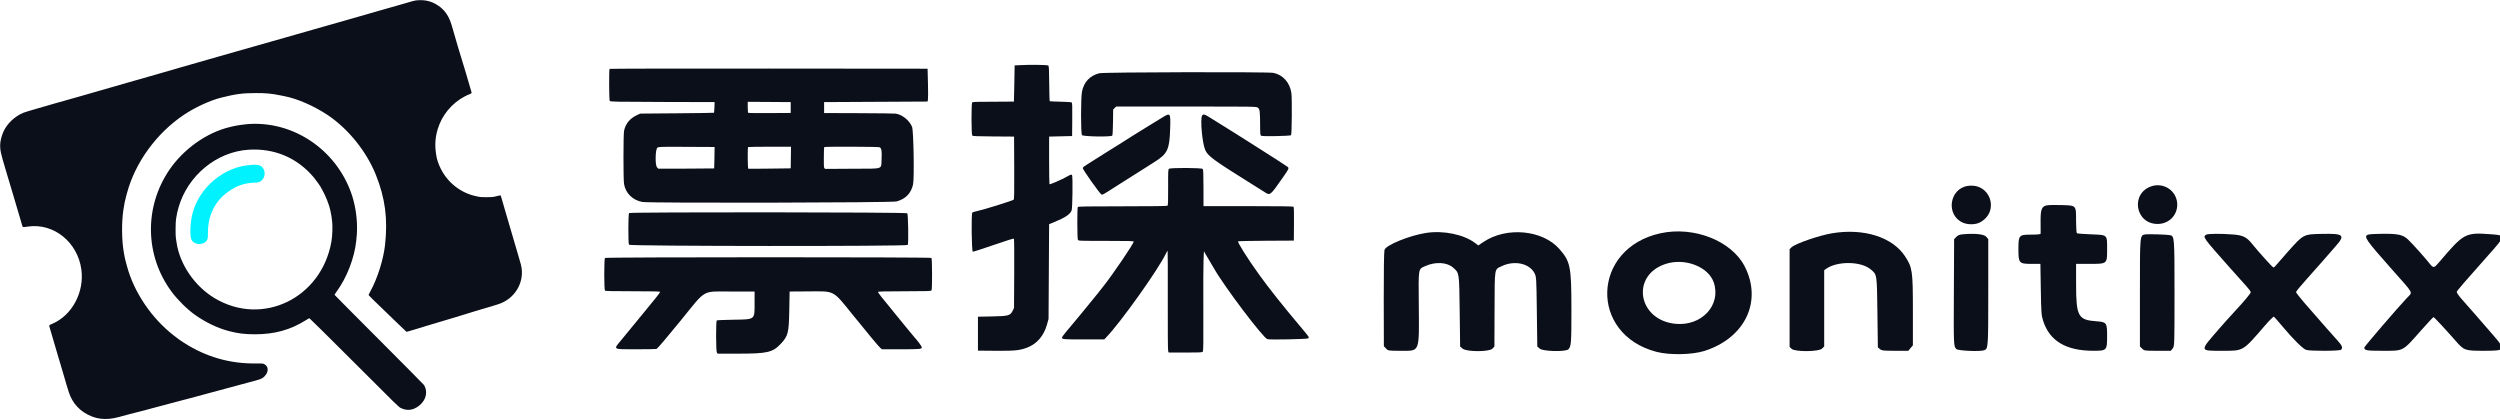
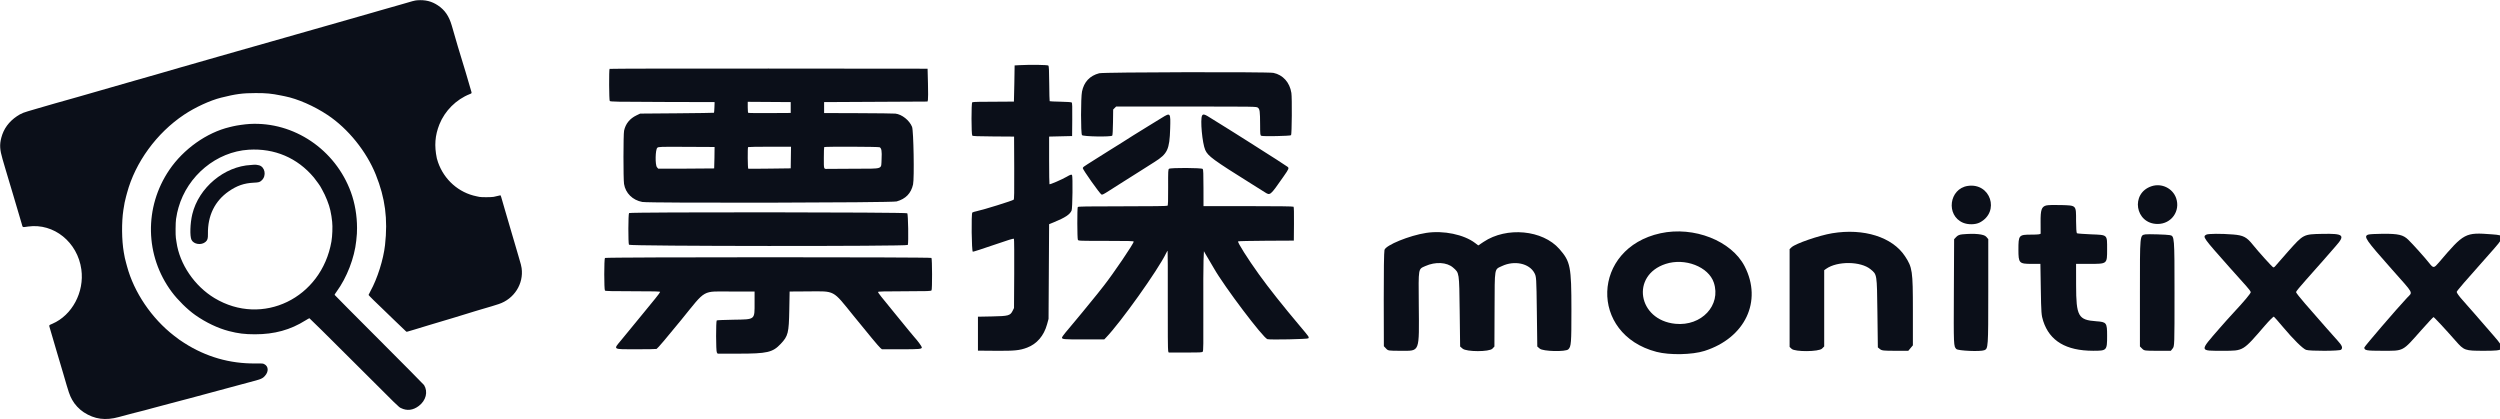
<svg xmlns="http://www.w3.org/2000/svg" viewBox="0 0 2283.279 382" fill="#0B0F19" role="img" aria-labelledby="monitixx-title">
  <path transform="matrix(0.239 0 0 0.239 -66.113 -104.659)" fill-rule="evenodd" d="M 1871 438.967 C 1861.778 439.667 1852.377 442.108 1809 455.068 C 1798.238 458.283 1791.678 460.151 1753.500 470.874 C 1741.400 474.273 1728.575 477.935 1725 479.011 C 1721.425 480.087 1710.625 483.227 1701 485.987 C 1631.669 505.872 1611.915 511.520 1568 524.017 C 1540.775 531.764 1516.475 538.688 1514 539.404 C 1486.347 547.399 1439.865 560.662 1412 568.509 C 1393.025 573.852 1371.650 579.947 1364.500 582.052 C 1357.350 584.158 1332.825 591.139 1310 597.565 C 1269.029 609.100 1221.517 622.620 1184.500 633.277 C 1149.594 643.327 1125.625 650.153 1111.500 654.067 C 1103.800 656.201 1084.225 661.808 1068 666.528 C 1051.775 671.248 1022.750 679.580 1003.500 685.043 C 984.250 690.507 966.925 695.439 965 696.002 C 961.667 696.978 924.493 707.765 883.500 719.651 C 856.641 727.439 804.177 742.406 793.500 745.327 C 788.550 746.681 775.050 750.553 763.500 753.930 C 742.269 760.138 660.511 783.637 643 788.565 C 637.775 790.035 624.500 793.864 613.500 797.074 C 602.500 800.284 584.500 805.438 573.500 808.527 C 562.500 811.616 540 817.971 523.500 822.649 C 507 827.326 491.250 831.763 488.500 832.507 C 485.750 833.252 472.475 837.088 459 841.032 C 445.525 844.975 427.750 850.131 419.500 852.489 C 390.091 860.892 370.410 866.896 365.988 868.811 C 354.462 873.805 349.782 876.290 341.943 881.573 C 310.261 902.930 290.427 930.159 281.540 964.500 C 274.685 990.990 275.811 1009.961 286.375 1046 C 289.357 1056.175 294.360 1073.275 297.493 1084 C 300.625 1094.725 307.464 1117.675 312.691 1135 C 317.917 1152.325 323.988 1172.575 326.182 1180 C 328.375 1187.425 331.307 1197.325 332.697 1202 C 334.088 1206.675 335.814 1212.525 336.534 1215 C 341.105 1230.721 348.422 1255.463 351.912 1267 C 354.158 1274.425 357.651 1286.292 359.675 1293.372 C 363.858 1308.006 360.913 1306.800 384.500 1303.538 C 482.359 1290.004 573.042 1363.220 587.486 1467.424 C 599.479 1553.949 552.330 1642.487 476.931 1675.030 C 462.822 1681.119 463.623 1679.793 466.989 1691.500 C 474.610 1718.006 490.262 1771.378 493.823 1783 C 501.222 1807.148 509.550 1835.190 518.175 1865 C 540.357 1941.672 542.090 1946.787 552.255 1965.575 C 561.973 1983.536 579.224 2002.035 597 2013.557 C 638.024 2040.148 679.670 2045.719 731 2031.481 C 740.075 2028.964 754.250 2025.152 762.500 2023.011 C 770.750 2020.869 782.900 2017.682 789.500 2015.928 C 796.100 2014.174 803.075 2012.399 805 2011.983 C 808.387 2011.251 822.375 2007.708 828.500 2006.031 C 830.150 2005.579 836.675 2003.823 843 2002.127 C 849.325 2000.432 859.450 1997.684 865.500 1996.020 C 881.416 1991.643 894.239 1988.233 933 1978.069 C 951.975 1973.094 970.875 1968.105 975 1966.982 C 979.125 1965.859 990.315 1962.924 999.867 1960.459 C 1009.418 1957.994 1023.368 1954.239 1030.867 1952.114 C 1048.083 1947.236 1053.487 1945.779 1114.991 1929.441 C 1166.540 1915.747 1178.244 1912.592 1202 1905.981 C 1209.425 1903.915 1221.125 1900.772 1228 1898.998 C 1274.340 1887.037 1279.454 1884.963 1289.131 1874.199 C 1303.999 1857.662 1302.747 1837.405 1286.361 1829.388 C 1280.713 1826.625 1280.713 1826.625 1251.607 1826.854 C 1154.141 1827.621 1063.695 1801.505 981 1748.720 C 964.297 1738.058 961.298 1735.924 941.500 1720.609 C 856.257 1654.669 788.488 1554.584 761.990 1455.500 C 760.813 1451.100 759.170 1445.025 758.338 1442 C 754.071 1426.475 753.030 1421.679 749.657 1402 C 741.626 1355.147 740.962 1287.828 748.064 1240.500 C 751.595 1216.967 753.939 1205.238 758.355 1189 C 759.177 1185.975 760.815 1179.900 761.994 1175.500 C 793.343 1058.511 875.194 946.152 980 876.236 C 1022.597 847.819 1079.581 821.594 1121.500 811.114 C 1177.954 797 1203.283 793.634 1253.500 793.572 C 1294.422 793.521 1313.471 795.326 1350 802.715 C 1356.875 804.105 1363.625 805.467 1365 805.741 C 1414.103 815.521 1477.087 843.101 1528.500 877.337 C 1606.844 929.507 1676.957 1016.321 1712.770 1105.500 C 1748.662 1194.876 1759.100 1274.659 1747.964 1374.500 C 1741.785 1429.899 1718.659 1502.876 1692.080 1550.856 C 1688.186 1557.885 1685 1564.255 1685 1565.011 C 1685 1566.248 1718.087 1599.013 1738.500 1617.992 C 1742.900 1622.083 1764.421 1642.895 1786.325 1664.241 C 1808.229 1685.587 1827.220 1703.754 1828.529 1704.611 C 1831.187 1706.352 1827.790 1707.136 1861 1697.117 C 1889.803 1688.426 1900.129 1685.279 1915 1680.656 C 1930.093 1675.964 1963.289 1666.049 2007.500 1653.028 C 2023.750 1648.242 2054.149 1638.933 2068 1634.500 C 2073.775 1632.652 2082.325 1630.008 2087 1628.625 C 2091.675 1627.241 2100.225 1624.677 2106 1622.927 C 2111.775 1621.176 2120.100 1618.714 2124.500 1617.454 C 2149.009 1610.439 2166.316 1605.181 2182.500 1599.833 C 2241.388 1580.377 2278.276 1522.454 2269.941 1462.529 C 2268.706 1453.649 2267.693 1449.775 2258.044 1417 C 2248.437 1384.367 2246.866 1379.004 2241.939 1362 C 2239.628 1354.025 2236.048 1341.875 2233.983 1335 C 2225.656 1307.265 2210.476 1255.468 2205.850 1239 C 2200.844 1221.180 2195.564 1202.926 2191.881 1190.709 C 2190.256 1185.319 2189.490 1184.022 2188.167 1184.423 C 2183.650 1185.792 2169.671 1188.983 2163 1190.168 C 2153.714 1191.817 2115.649 1191.913 2108.500 1190.305 C 2105.750 1189.686 2100.800 1188.636 2097.500 1187.971 C 2029.666 1174.302 1973.750 1124.858 1950.518 1058 C 1948.511 1052.225 1946.448 1045.475 1945.934 1043 C 1935.918 994.768 1938.851 955.769 1955.682 913.392 C 1976.330 861.408 2020.038 817.817 2071.927 797.459 C 2079.925 794.321 2079.890 794.407 2076.961 785 C 2075.848 781.425 2074.314 776.250 2073.553 773.500 C 2071.711 766.844 2066.130 747.752 2060.984 730.500 C 2058.687 722.800 2056.438 715.150 2055.986 713.500 C 2054.779 709.089 2052.014 700.007 2044.723 676.500 C 2032.599 637.414 2019.417 593.079 2009.935 559.500 C 2008.847 555.650 2007.556 551.150 2007.064 549.500 C 2006.572 547.850 2004.729 541.550 2002.969 535.500 C 1992.450 499.344 1976.445 476.078 1950.002 458.502 C 1926.137 442.639 1901.825 436.628 1871 438.967 M 1231 911.594 C 1213.099 912.582 1182.216 916.895 1167.250 920.496 C 1163.813 921.323 1157.963 922.723 1154.250 923.608 C 1066.673 944.465 977.761 1007.530 923.692 1087.140 C 826.815 1229.779 830.382 1415.367 932.646 1553.035 C 956.017 1584.498 992.819 1620.724 1022.949 1641.927 C 1063.013 1670.120 1109.409 1692.249 1151 1703 C 1187.113 1712.336 1211.438 1715.342 1251 1715.358 C 1325.345 1715.387 1386.283 1698.604 1444.386 1662.097 C 1451.473 1657.643 1458.048 1654 1458.995 1654 C 1459.952 1654 1531.198 1724.432 1619.109 1812.285 C 1807.424 2000.475 1799.297 1992.556 1809.039 1997.367 C 1831.849 2008.634 1855.056 2005.849 1877.028 1989.209 C 1904.534 1968.377 1912.907 1935.279 1897.192 1909.500 C 1895.851 1907.300 1818.422 1829.119 1725.127 1735.765 C 1631.832 1642.411 1555.364 1565.395 1555.197 1564.619 C 1555.030 1563.843 1558.472 1558.324 1562.845 1552.354 C 1602.053 1498.838 1631.148 1423.568 1637.971 1358 C 1640.655 1332.213 1640.950 1327.401 1640.971 1309 C 1641.026 1261.978 1632.801 1213.928 1617.556 1172.221 C 1557.924 1009.077 1399.545 902.294 1231 911.594 M 1227 1010.028 C 1104.123 1017.673 993.452 1109.002 958.623 1231.500 C 954.296 1246.720 952.918 1253.169 949.331 1275 C 947.366 1286.959 946.943 1336.894 948.717 1347.500 C 949.361 1351.350 950.417 1358.325 951.064 1363 C 962.665 1446.858 1019.909 1531.155 1096.500 1577.163 C 1279.349 1687 1505.152 1577.711 1543.117 1361 C 1546.688 1340.618 1548.072 1304.240 1545.988 1285.568 C 1543.830 1266.239 1543.094 1261.642 1538.938 1241.500 C 1534.622 1220.582 1520.721 1185.509 1507.950 1163.316 C 1505.228 1158.584 1503 1154.533 1503 1154.313 C 1503 1152.567 1484.074 1125.802 1476.140 1116.328 C 1413.198 1041.163 1325.814 1003.879 1227 1010.028" />
-   <path transform="matrix(0.239 0 0 0.239 -66.113 -104.659)" fill="#00F2FE" fill-rule="evenodd" d="M 1248.987 1067.297 C 1248.719 1067.538 1242.875 1068.005 1236 1068.336 C 1133.721 1073.254 1036.141 1154.971 1011.529 1256.315 C 1003.118 1290.948 1001.554 1340.392 1008.425 1354.436 C 1016.912 1371.783 1046.374 1376.025 1062.153 1362.171 C 1069.737 1355.512 1071.537 1349.522 1071.218 1332 C 1069.946 1262.148 1097.499 1205.801 1151 1168.842 C 1182.280 1147.234 1209.673 1137.799 1246.188 1136.059 C 1266.187 1135.105 1269.557 1134.077 1277.335 1126.550 C 1295.530 1108.942 1289.286 1075.856 1266.577 1069.544 C 1261.116 1068.026 1249.786 1066.579 1248.987 1067.297" />
+   <path transform="matrix(0.239 0 0 0.239 -66.113 -104.659)" fill-rule="evenodd" d="M 1248.987 1067.297 C 1248.719 1067.538 1242.875 1068.005 1236 1068.336 C 1133.721 1073.254 1036.141 1154.971 1011.529 1256.315 C 1003.118 1290.948 1001.554 1340.392 1008.425 1354.436 C 1016.912 1371.783 1046.374 1376.025 1062.153 1362.171 C 1069.737 1355.512 1071.537 1349.522 1071.218 1332 C 1069.946 1262.148 1097.499 1205.801 1151 1168.842 C 1182.280 1147.234 1209.673 1137.799 1246.188 1136.059 C 1266.187 1135.105 1269.557 1134.077 1277.335 1126.550 C 1295.530 1108.942 1289.286 1075.856 1266.577 1069.544 C 1261.116 1068.026 1249.786 1066.579 1248.987 1067.297" />
  <path transform="matrix(0.5 0 0 0.5 540.919 42)" fill-rule="evenodd" d="M 781 34.995 L 771.500 35.500 770.966 68.500 C 770.672 86.650 770.334 101.530 770.216 101.567 C 769.998 101.635 726.847 101.923 706.500 101.993 C 700.450 102.014 694.856 102.438 694.070 102.936 C 692.264 104.078 692.340 161.500 694.150 163.680 C 694.988 164.691 703.520 165.034 732.863 165.238 L 770.500 165.500 770.758 222.621 C 770.961 267.569 770.748 279.954 769.758 280.737 C 767.120 282.824 714.846 299.096 702.531 301.665 C 698.699 302.464 694.981 303.601 694.269 304.192 C 692.083 306.006 692.926 375.363 695.138 375.788 C 696.039 375.962 713.113 370.456 733.081 363.554 C 760.587 354.047 769.595 351.308 770.250 352.253 C 770.725 352.939 770.949 381.659 770.747 416.075 L 770.381 478.651 767.940 483.575 C 763.485 492.566 760.437 493.403 730 494 L 704.500 494.500 704.500 525.500 L 704.500 556.500 736.644 556.764 C 771.332 557.048 780.714 556.113 794.236 551.025 C 812.161 544.280 825.042 529.230 830.765 508.343 L 833.462 498.500 833.981 412.011 L 834.500 325.522 843.240 321.944 C 863.923 313.475 872.502 307.786 875.593 300.486 C 877.226 296.628 877.941 238.331 876.385 235.814 C 875.446 234.294 873.235 234.992 866.477 238.942 C 858.091 243.842 836.046 253.379 835.157 252.492 C 834.796 252.130 834.500 232.410 834.500 208.668 L 834.500 165.500 855.500 165 L 876.500 164.500 876.764 134.384 C 876.972 110.773 876.751 104.038 875.740 103.199 C 874.961 102.553 866.862 101.984 855.256 101.762 C 844.698 101.559 835.813 101.147 835.511 100.844 C 835.209 100.542 834.845 86.063 834.701 68.668 C 834.504 44.719 834.133 36.732 833.171 35.770 C 831.828 34.427 800.456 33.961 781 34.995 M 31.616 41.812 C 30.363 43.840 30.677 98.906 31.950 100.440 C 33.093 101.817 43.877 102.018 128.368 102.245 L 223.500 102.500 223.149 112 C 222.955 117.225 222.599 121.706 222.357 121.958 C 222.115 122.210 191.673 122.660 154.709 122.958 L 87.500 123.500 81 126.597 C 68.530 132.539 60.796 142.070 58.116 154.799 C 56.671 161.659 56.611 242.946 58.044 252 C 60.704 268.812 73.724 281.644 91.434 284.907 C 104.227 287.264 547.253 286.357 555.918 283.956 C 572.521 279.355 582.422 269.104 585.991 252.821 C 588.437 241.664 586.918 154.575 584.158 147.715 C 579.356 135.781 565.691 124.920 553.729 123.532 C 550.853 123.198 520.375 122.829 486 122.713 L 423.500 122.500 423.500 112.500 L 423.500 102.500 517.937 102 L 612.373 101.500 613.138 98.500 C 613.558 96.850 613.587 83.350 613.201 68.500 L 612.500 41.500 322.310 41.248 C 162.706 41.110 31.893 41.363 31.616 41.812 M 926 49.814 C 908.845 54.298 898.201 65.612 894.584 83.208 C 892.263 94.502 892.240 159.471 894.557 162.777 C 896.455 165.488 947.632 166.354 949.824 163.712 C 950.494 162.905 951.006 153.770 951.196 139.233 L 951.500 116.042 954.196 113.347 L 956.892 110.653 1084.961 110.642 C 1212.255 110.631 1213.046 110.643 1215.764 112.668 C 1219.306 115.306 1219.800 119.002 1219.912 143.715 C 1219.996 161.984 1220.100 162.983 1222.040 164.021 C 1224.719 165.455 1274.931 164.469 1276.449 162.952 C 1277.905 161.498 1278.410 94.653 1277.033 85.773 C 1274.054 66.574 1261.690 52.768 1244.201 49.109 C 1234.325 47.042 934.057 47.708 926 49.814 M 284 111.881 C 284 118.984 284.361 121.924 285.275 122.275 C 285.976 122.544 303.638 122.665 324.525 122.543 L 362.500 122.322 362.500 112.411 L 362.500 102.500 323.250 102.238 L 284 101.977 284 111.881 M 1040.462 131.135 C 1034.983 134.510 1023.750 141.402 1015.500 146.451 C 996.006 158.382 977.574 169.915 967.232 176.651 C 962.684 179.614 952.559 185.926 944.732 190.680 C 936.904 195.434 926.675 201.869 922 204.980 C 917.325 208.092 909.563 212.999 904.750 215.886 C 898.518 219.624 896 221.697 896 223.092 C 896 225.940 926.624 269.230 930.148 271.363 C 931.441 272.146 934.459 270.635 944.148 264.354 C 950.942 259.950 963.475 252 972 246.688 C 980.525 241.375 993.800 232.994 1001.500 228.064 C 1009.200 223.133 1020.675 215.851 1027 211.883 C 1050.813 196.941 1054.475 189.149 1055.615 151 C 1056.493 121.578 1056.329 121.363 1040.462 131.135 M 1113.904 127.179 C 1110.247 134.012 1114.254 177.680 1119.663 189.949 C 1124.591 201.124 1134.086 208.068 1205.341 252.600 C 1214.054 258.045 1224.179 264.400 1227.841 266.722 C 1238.546 273.511 1237.663 274.228 1262.785 238.335 C 1272.702 224.166 1273.180 222.940 1269.750 220.479 C 1265.573 217.483 1234.552 197.457 1228 193.527 C 1224.425 191.383 1217 186.645 1211.500 183 C 1206 179.355 1198.575 174.639 1195 172.521 C 1191.425 170.403 1181.075 163.873 1172 158.011 C 1162.925 152.148 1152.800 145.828 1149.500 143.966 C 1146.200 142.103 1138.100 137.074 1131.501 132.790 C 1118.857 124.582 1115.813 123.611 1113.904 127.179 M 118.872 185.900 C 115.167 188.897 114.620 217.284 118.188 221.432 L 120.512 224.134 171.453 224.037 C 199.470 223.983 222.523 223.810 222.681 223.652 C 222.839 223.494 223.072 214.620 223.198 203.933 L 223.428 184.500 172.336 184.241 C 123.250 183.992 121.151 184.057 118.872 185.900 M 284.667 184.667 C 283.565 185.768 283.881 223.793 284.995 224.167 C 285.542 224.350 303.204 224.275 324.245 224 L 362.500 223.500 362.771 203.750 L 363.042 184 324.188 184 C 302.818 184 285.033 184.300 284.667 184.667 M 423.667 184.667 C 423.300 185.033 423 193.985 423 204.560 C 423 225.641 422.680 224.658 429.500 224.507 C 431.700 224.458 453.863 224.324 478.750 224.209 C 533.151 223.958 527.439 225.970 528.472 206.692 C 529.252 192.118 528.401 186.820 524.986 184.992 C 522.905 183.879 424.770 183.563 423.667 184.667 M 1053.591 224.310 C 1051.927 225.526 1051.807 227.957 1051.917 258.173 C 1052.008 283.350 1051.747 290.963 1050.767 291.771 C 1049.910 292.478 1023.324 292.824 968.601 292.840 C 902.758 292.859 887.547 293.109 886.867 294.182 C 885.626 296.138 885.782 351.725 887.035 354.066 C 888.038 355.939 889.666 356 938.535 356 C 980.235 356 989 356.234 989 357.350 C 989 360.950 951.554 416.204 934.281 438.092 C 930.551 442.818 925.250 449.535 922.500 453.020 C 919.750 456.504 913.917 463.662 909.539 468.927 C 905.160 474.192 898.703 482.100 895.189 486.500 C 891.675 490.900 885.510 498.325 881.489 503 C 867.434 519.342 858 531.135 858 532.362 C 858 535.826 859.901 536 897.800 536 L 935.200 536 938.350 532.741 C 965.050 505.119 1033.262 409.410 1048.100 378.750 C 1049.364 376.137 1050.646 374 1050.949 374 C 1051.252 374 1051.394 414.712 1051.264 464.472 C 1051.118 520.530 1051.394 555.906 1051.989 557.472 L 1052.950 560 1083.353 560 C 1110.415 560 1113.906 559.818 1115.128 558.346 C 1116.270 556.969 1116.447 544.276 1116.181 482.596 C 1116.006 441.843 1116.177 400.924 1116.563 391.664 L 1117.263 374.828 1119.947 379.664 C 1121.423 382.324 1124.455 387.448 1126.683 391.051 C 1128.911 394.653 1132.884 401.403 1135.512 406.051 C 1154.090 438.908 1225.626 533.624 1233.310 535.537 C 1238.886 536.926 1307.060 535.523 1308.022 534 C 1309.538 531.600 1309.698 531.837 1293.750 512.896 C 1260.905 473.888 1236.319 442.914 1217.879 417.311 C 1197.572 389.114 1178.178 358.422 1179.705 356.895 C 1180.187 356.413 1203.288 355.902 1231.041 355.759 L 1281.500 355.500 1281.765 325.065 C 1281.939 305.058 1281.675 294.275 1280.994 293.594 C 1280.297 292.897 1253.225 292.549 1198.229 292.529 L 1116.500 292.500 1116.456 259.351 C 1116.422 233.304 1116.128 225.859 1115.084 224.601 C 1113.283 222.431 1056.528 222.162 1053.591 224.310 M 67.200 305.200 C 65.639 306.761 65.487 360.172 67.035 363.066 C 68.501 365.804 575.343 366.155 576.393 363.418 C 577.911 359.463 577.039 307.182 575.429 305.571 C 573.350 303.492 69.276 303.124 67.200 305.200 M 23.200 387.200 C 21.487 388.913 21.487 445.087 23.200 446.800 C 24.101 447.701 36.800 448 74.200 448 C 113.384 448 123.996 448.266 123.979 449.250 C 123.968 449.938 120.031 455.307 115.229 461.181 C 110.428 467.056 101.238 478.306 94.808 486.181 C 73.680 512.055 61.954 526.343 52.866 537.288 C 38.105 555.065 36.313 554 80.990 554 C 100.155 554 116.572 553.718 117.472 553.372 C 119.139 552.733 137.346 531.304 162.500 500.376 C 209.284 442.854 199.217 448.500 255 448.500 L 296.500 448.500 296.500 468.500 C 296.500 500.746 298.252 499.319 257.831 500 C 241.513 500.275 227.813 500.850 227.387 501.278 C 225.749 502.920 225.882 557.170 227.529 559.685 L 229.046 562 266.392 562 C 319.699 562 329.502 559.751 344.225 544.145 C 357.764 529.793 359.139 524.338 359.899 482 L 360.500 448.500 394 448.285 C 444.183 447.962 438.517 444.958 476.673 492.118 C 504.587 526.620 523.309 549.082 526.128 551.454 L 529.153 554 563.642 554 C 598.241 554 602 553.651 602 550.436 C 602 548.863 593.983 537.933 588.477 532 C 586.691 530.075 582.140 524.630 578.365 519.901 C 574.589 515.171 562.500 500.369 551.500 487.006 C 527.563 457.928 522.059 450.888 522.025 449.304 C 522.006 448.393 533.503 448.092 570.250 448.040 C 614.230 447.977 618.611 447.823 619.753 446.291 C 621.117 444.460 620.962 389.366 619.586 387.140 C 618.539 385.446 24.894 385.506 23.200 387.200" />
  <path transform="matrix(0.81 0 0 0.81 1238.379 148.66)" fill-rule="evenodd" d="M 79.237 79.077 C 60.317 81.997 33.798 92.803 32.210 98.240 C 31.653 100.146 31.308 123.370 31.379 154.166 L 31.500 206.832 33.924 209.416 C 36.313 211.962 36.558 212 50.720 212 C 72.421 212 71.341 214.808 70.873 159.609 C 70.520 117.879 70.140 120.108 78.233 116.476 C 89.643 111.356 102.586 112.064 109.564 118.191 C 116.633 124.397 116.446 123.158 117 167.338 L 117.500 207.176 120.306 209.588 C 124.624 213.300 150.420 213.311 153.905 209.602 L 156.158 207.203 156.329 164.755 C 156.521 117.067 155.909 120.607 164.677 116.460 C 178.688 109.832 195.434 113.401 201.230 124.251 C 203.452 128.410 203.511 129.335 204 167.838 L 204.500 207.176 207.306 209.588 C 210.974 212.741 236.516 213.341 239.512 210.345 C 242.719 207.138 243 203.524 242.983 165.685 C 242.960 116.919 241.884 111.479 229.449 97.263 C 210.571 75.683 169.929 71.844 143.957 89.188 L 137.950 93.199 134.469 90.544 C 121.781 80.866 98.696 76.073 79.237 79.077" />
  <path transform="matrix(0.81 0 0 0.81 1238.379 148.66)" fill-rule="evenodd" d="M 343.408 79.484 C 265.727 96.386 262.530 193.365 339 213.221 C 353.739 217.049 379.213 216.546 393 212.157 C 438.862 197.556 458.568 156.066 438.311 116.758 C 423.460 87.940 381.068 71.291 343.408 79.484 M 349.266 114.035 C 309.617 126.930 317.740 177.294 360.157 181.564 C 389.664 184.533 412.012 160.627 403.549 135.147 C 397.610 117.266 371.070 106.944 349.266 114.035" />
  <path transform="matrix(0.81 0 0 0.81 1238.379 148.66)" fill-rule="evenodd" d="M 537 79.474 C 522.324 81.905 495.689 91.085 491.250 95.242 L 489 97.349 489 152.500 L 489 207.651 491.314 209.826 C 495.078 213.361 521.950 213.141 525.545 209.545 L 528 207.091 528 164.102 L 528 121.113 530.250 119.528 C 542.818 110.673 569.226 110.959 580.271 120.070 C 587.626 126.137 587.443 124.977 588 168.840 L 588.500 208.179 590.861 210.090 C 592.947 211.778 594.944 212 608.022 212 L 622.822 212 625.411 208.923 L 628 205.847 628 166.475 C 628 121.758 627.473 118.128 619.136 105.422 C 604.929 83.766 572.650 73.569 537 79.474" />
  <path transform="matrix(0.81 0 0 0.81 1238.379 148.66)" fill-rule="evenodd" d="M 689.882 26.105 C 668.846 29.254 664.957 59.305 684.514 67.594 C 690.221 70.013 698.581 69.879 703.500 67.289 C 726.404 55.231 715.505 22.270 689.882 26.105 M 683.878 80.677 C 680.583 80.978 678.573 81.826 676.878 83.630 L 674.500 86.160 674.216 144.830 C 673.916 206.714 673.925 206.925 677.025 210.025 C 679.026 212.026 703.970 213.100 708.455 211.379 C 712.918 209.666 713 208.475 713 145.605 L 713 86.112 710.621 83.346 C 708.132 80.452 697.716 79.413 683.878 80.677" />
  <path transform="matrix(0.81 0 0 0.81 1238.379 148.66)" fill-rule="evenodd" d="M 778.263 48.149 C 773.068 49.595 771.880 53.136 772.004 66.799 C 772.063 73.234 772.086 79.063 772.055 79.750 C 772.015 80.664 769.245 81.004 761.750 81.015 C 747.398 81.037 747 81.495 747 97.980 C 747 113.172 747.767 114 761.844 114 L 771.779 114 772.239 142.750 C 772.662 169.173 772.883 172.067 774.965 178.500 C 782.220 200.914 800.726 211.937 831.177 211.983 C 846.734 212.006 847 211.721 847 195.039 C 847 180.322 846.407 179.532 834.720 178.702 C 814.449 177.262 812.107 173.084 812.044 138.250 L 812 114 826.865 114 C 847.277 114 847 114.225 847 97.650 C 847 80.681 847.835 81.468 829.020 80.696 C 820.722 80.355 813.498 79.808 812.967 79.479 C 812.423 79.143 812 73.053 812 65.552 C 812 47.574 812.612 48.217 795 47.669 C 787.575 47.437 780.043 47.653 778.263 48.149" />
  <path transform="matrix(0.81 0 0 0.81 1238.379 148.66)" fill-rule="evenodd" d="M 897.222 26.413 C 873.004 34.294 878.528 69 904 69 C 919.429 69 929.845 54.447 924.828 39.899 C 920.999 28.798 908.563 22.723 897.222 26.413 M 890.270 80.729 C 883.819 81.901 884 80 884 146.680 L 884 207.091 886.455 209.545 C 888.842 211.933 889.318 212 903.882 212 L 918.855 212 920.927 209.365 C 922.971 206.767 923 205.910 923 147.315 C 923 83.106 922.962 82.635 917.732 81.578 C 914.480 80.921 892.887 80.253 890.270 80.729" />
  <path transform="matrix(0.81 0 0 0.81 1238.379 148.66)" fill-rule="evenodd" d="M 958.750 81.080 C 954.566 83.517 954.968 84.080 985.173 118.100 C 992.694 126.570 1001.112 135.975 1003.880 139 C 1006.648 142.025 1008.933 145.115 1008.957 145.866 C 1009.002 147.293 1001.532 156.213 989.547 169.045 C 985.671 173.195 978.450 181.255 973.500 186.955 C 950.782 213.119 950.598 212 977.622 212 C 1000.944 212 999.805 212.683 1024.804 183.724 C 1029.920 177.797 1034.534 173.212 1035.056 173.535 C 1035.579 173.858 1040.230 179.157 1045.392 185.311 C 1056.828 198.944 1067.533 209.531 1071.315 210.946 C 1075.381 212.468 1109.257 212.343 1110.800 210.800 C 1112.998 208.602 1112.046 206.165 1106.703 200.307 C 1101.562 194.671 1091.409 183.130 1070.250 158.870 C 1064.612 152.407 1060.004 146.529 1060.008 145.809 C 1060.013 145.089 1065.076 138.897 1071.258 132.049 C 1077.441 125.201 1086.100 115.430 1090.500 110.337 C 1094.900 105.243 1101.313 97.897 1104.750 94.012 C 1115.809 81.514 1113.786 79.678 1089.500 80.174 C 1068.298 80.606 1068.459 80.523 1051.165 99.905 C 1043.832 108.124 1037.267 115.620 1036.578 116.562 C 1035.889 117.504 1034.855 118.101 1034.280 117.888 C 1033.061 117.436 1017.454 100.137 1011.243 92.354 C 1004.401 83.780 1000.594 81.799 989.195 80.879 C 975.555 79.779 960.817 79.876 958.750 81.080" />
  <path transform="matrix(0.81 0 0 0.81 1238.379 148.66)" fill-rule="evenodd" d="M 1141.250 81.031 C 1135.976 83.151 1138.308 86.553 1168 120.051 C 1193.756 149.109 1191.722 145.281 1185.141 152.310 C 1173.320 164.936 1137 207.214 1137 208.347 C 1137 211.569 1139.386 212 1157.232 212 C 1181.920 212 1179.532 213.261 1201.264 188.750 C 1208.456 180.637 1214.652 174 1215.032 174 C 1215.732 174 1228.212 187.414 1240.012 200.849 C 1249.554 211.713 1250.372 212 1271.760 212 C 1296.320 212 1296.848 211.172 1282.719 194.848 C 1263.989 173.207 1254.330 162.147 1247.668 154.714 C 1243.910 150.521 1240.985 146.423 1241.168 145.608 C 1241.472 144.251 1250.942 133.262 1277.380 103.589 C 1296.382 82.260 1296.443 81.879 1281 80.695 C 1250.637 78.366 1249.587 78.922 1221.142 112.375 C 1215.488 119.024 1214.886 119.062 1210.152 113.074 C 1205.173 106.775 1191.797 91.868 1186.567 86.788 C 1180.846 81.233 1175.567 79.987 1158.068 80.063 C 1150.056 80.098 1142.487 80.534 1141.250 81.031" />
</svg>
